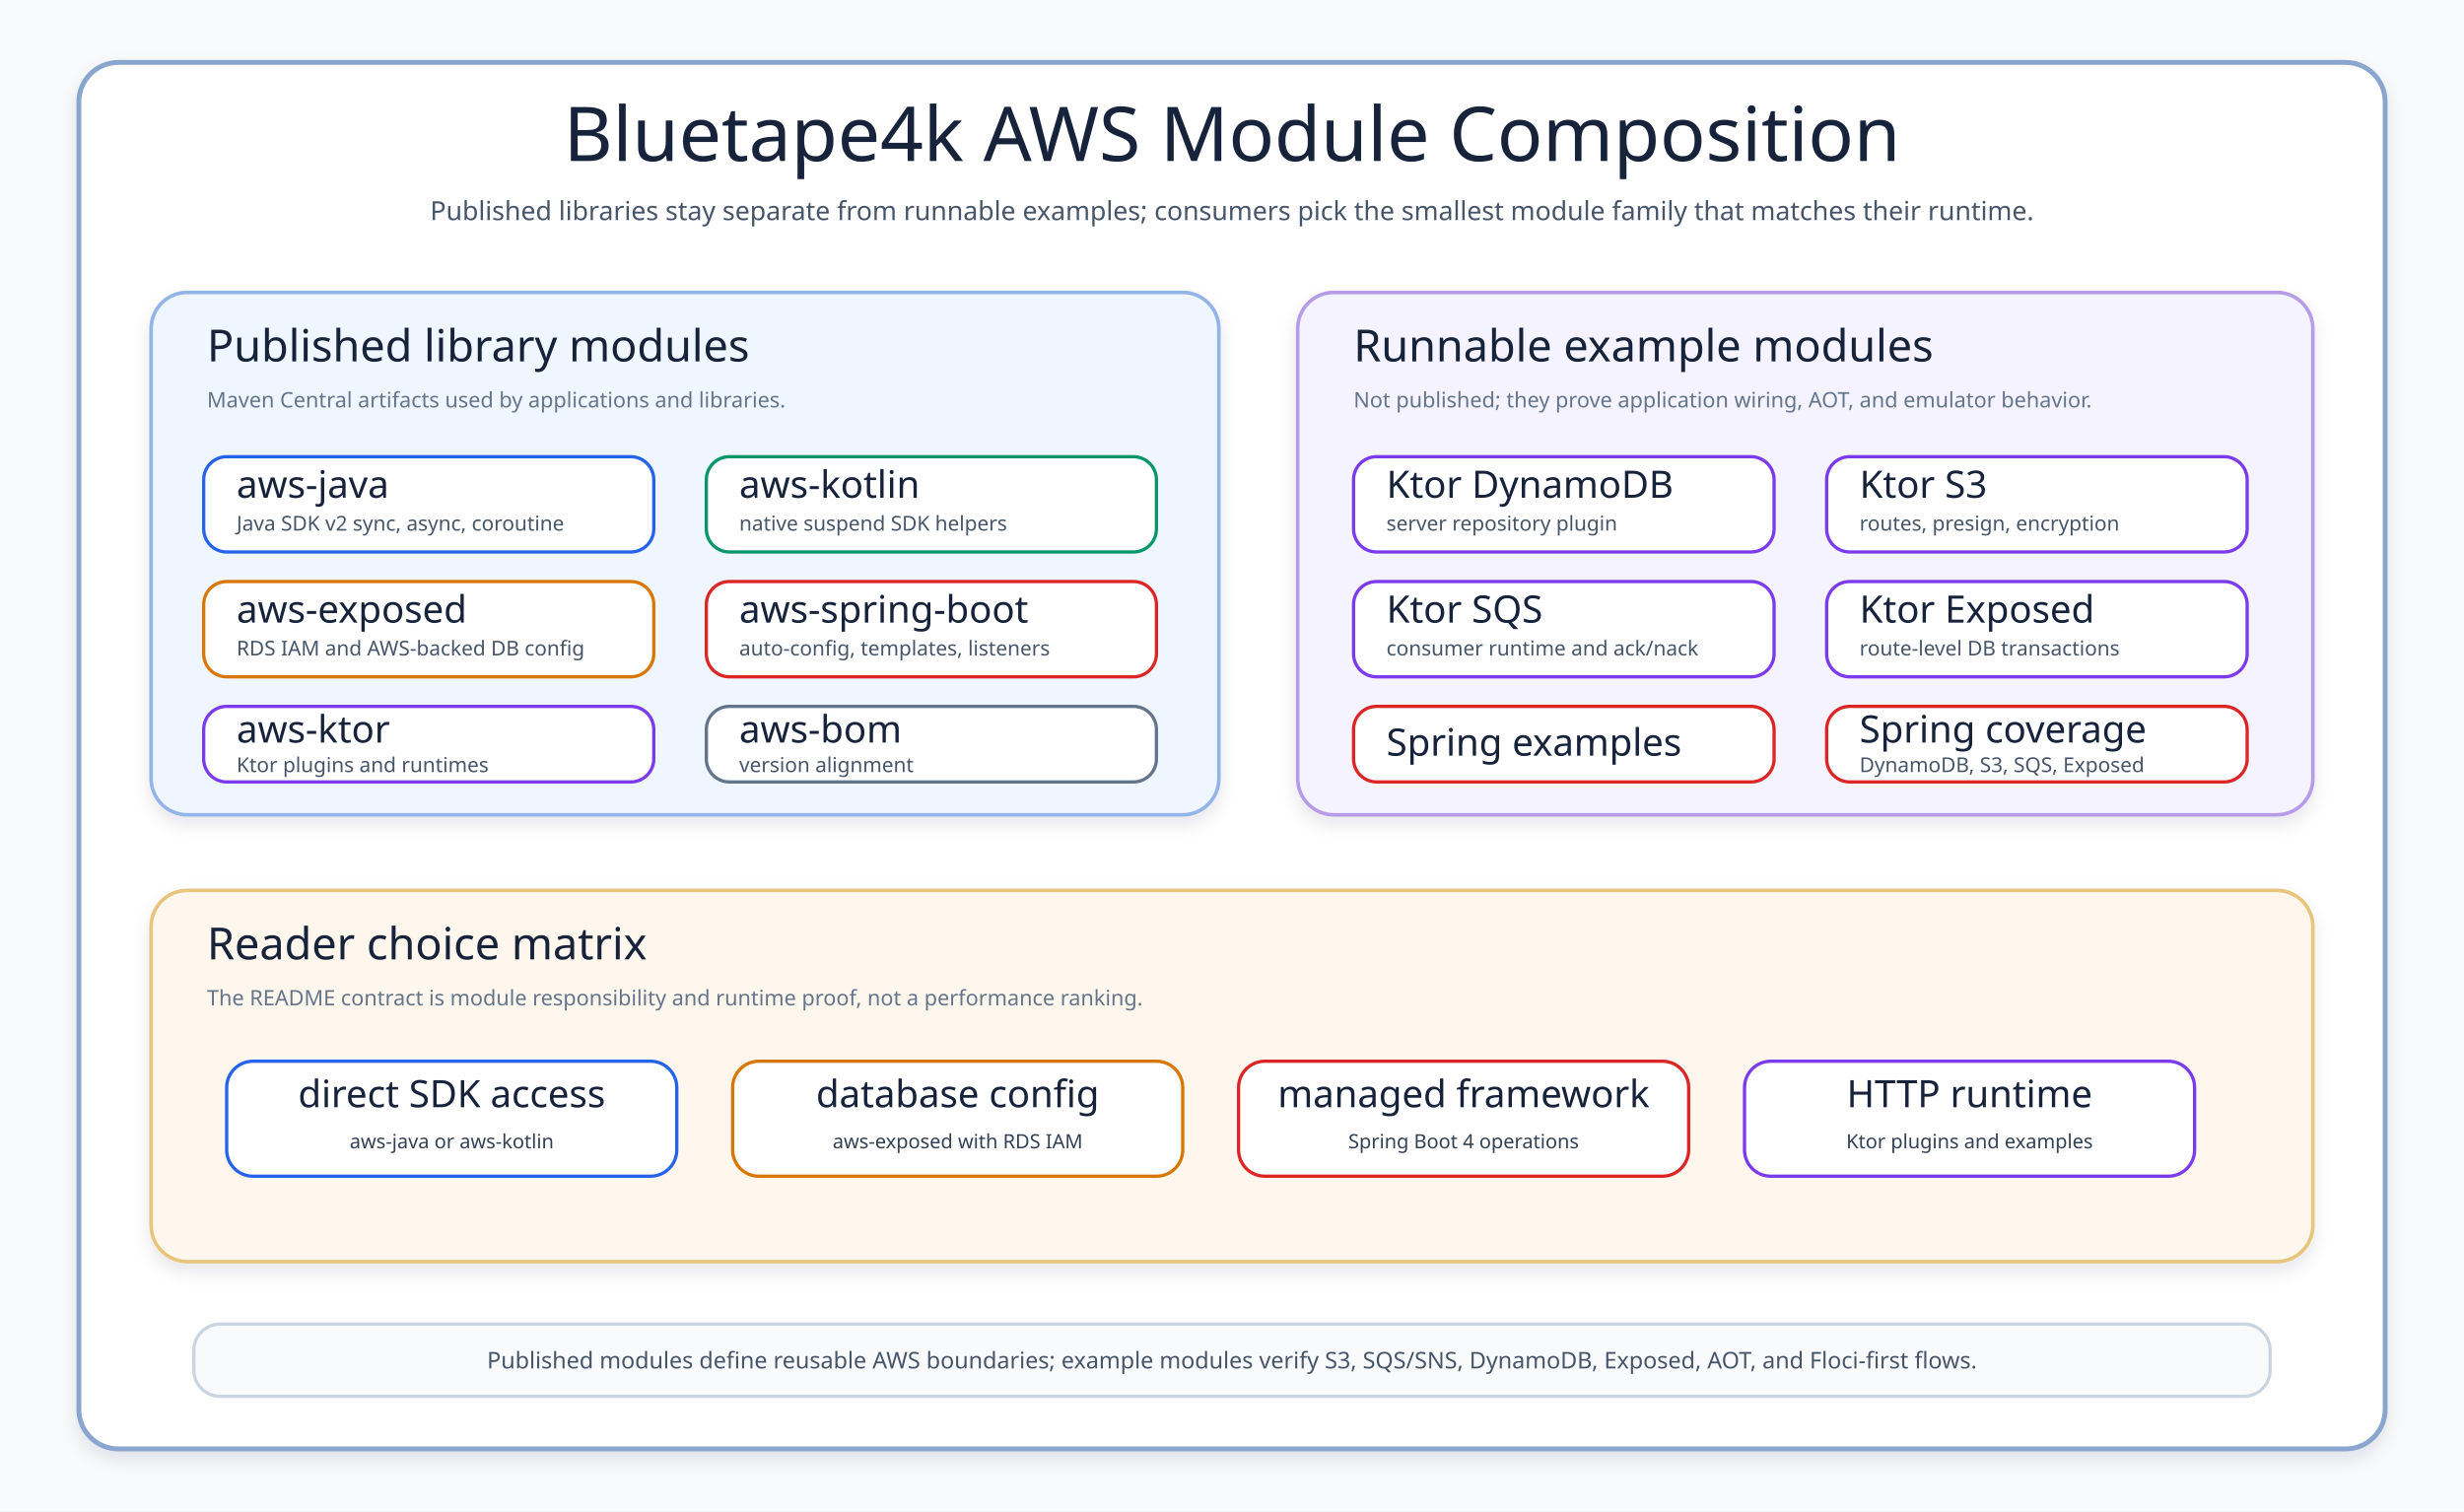
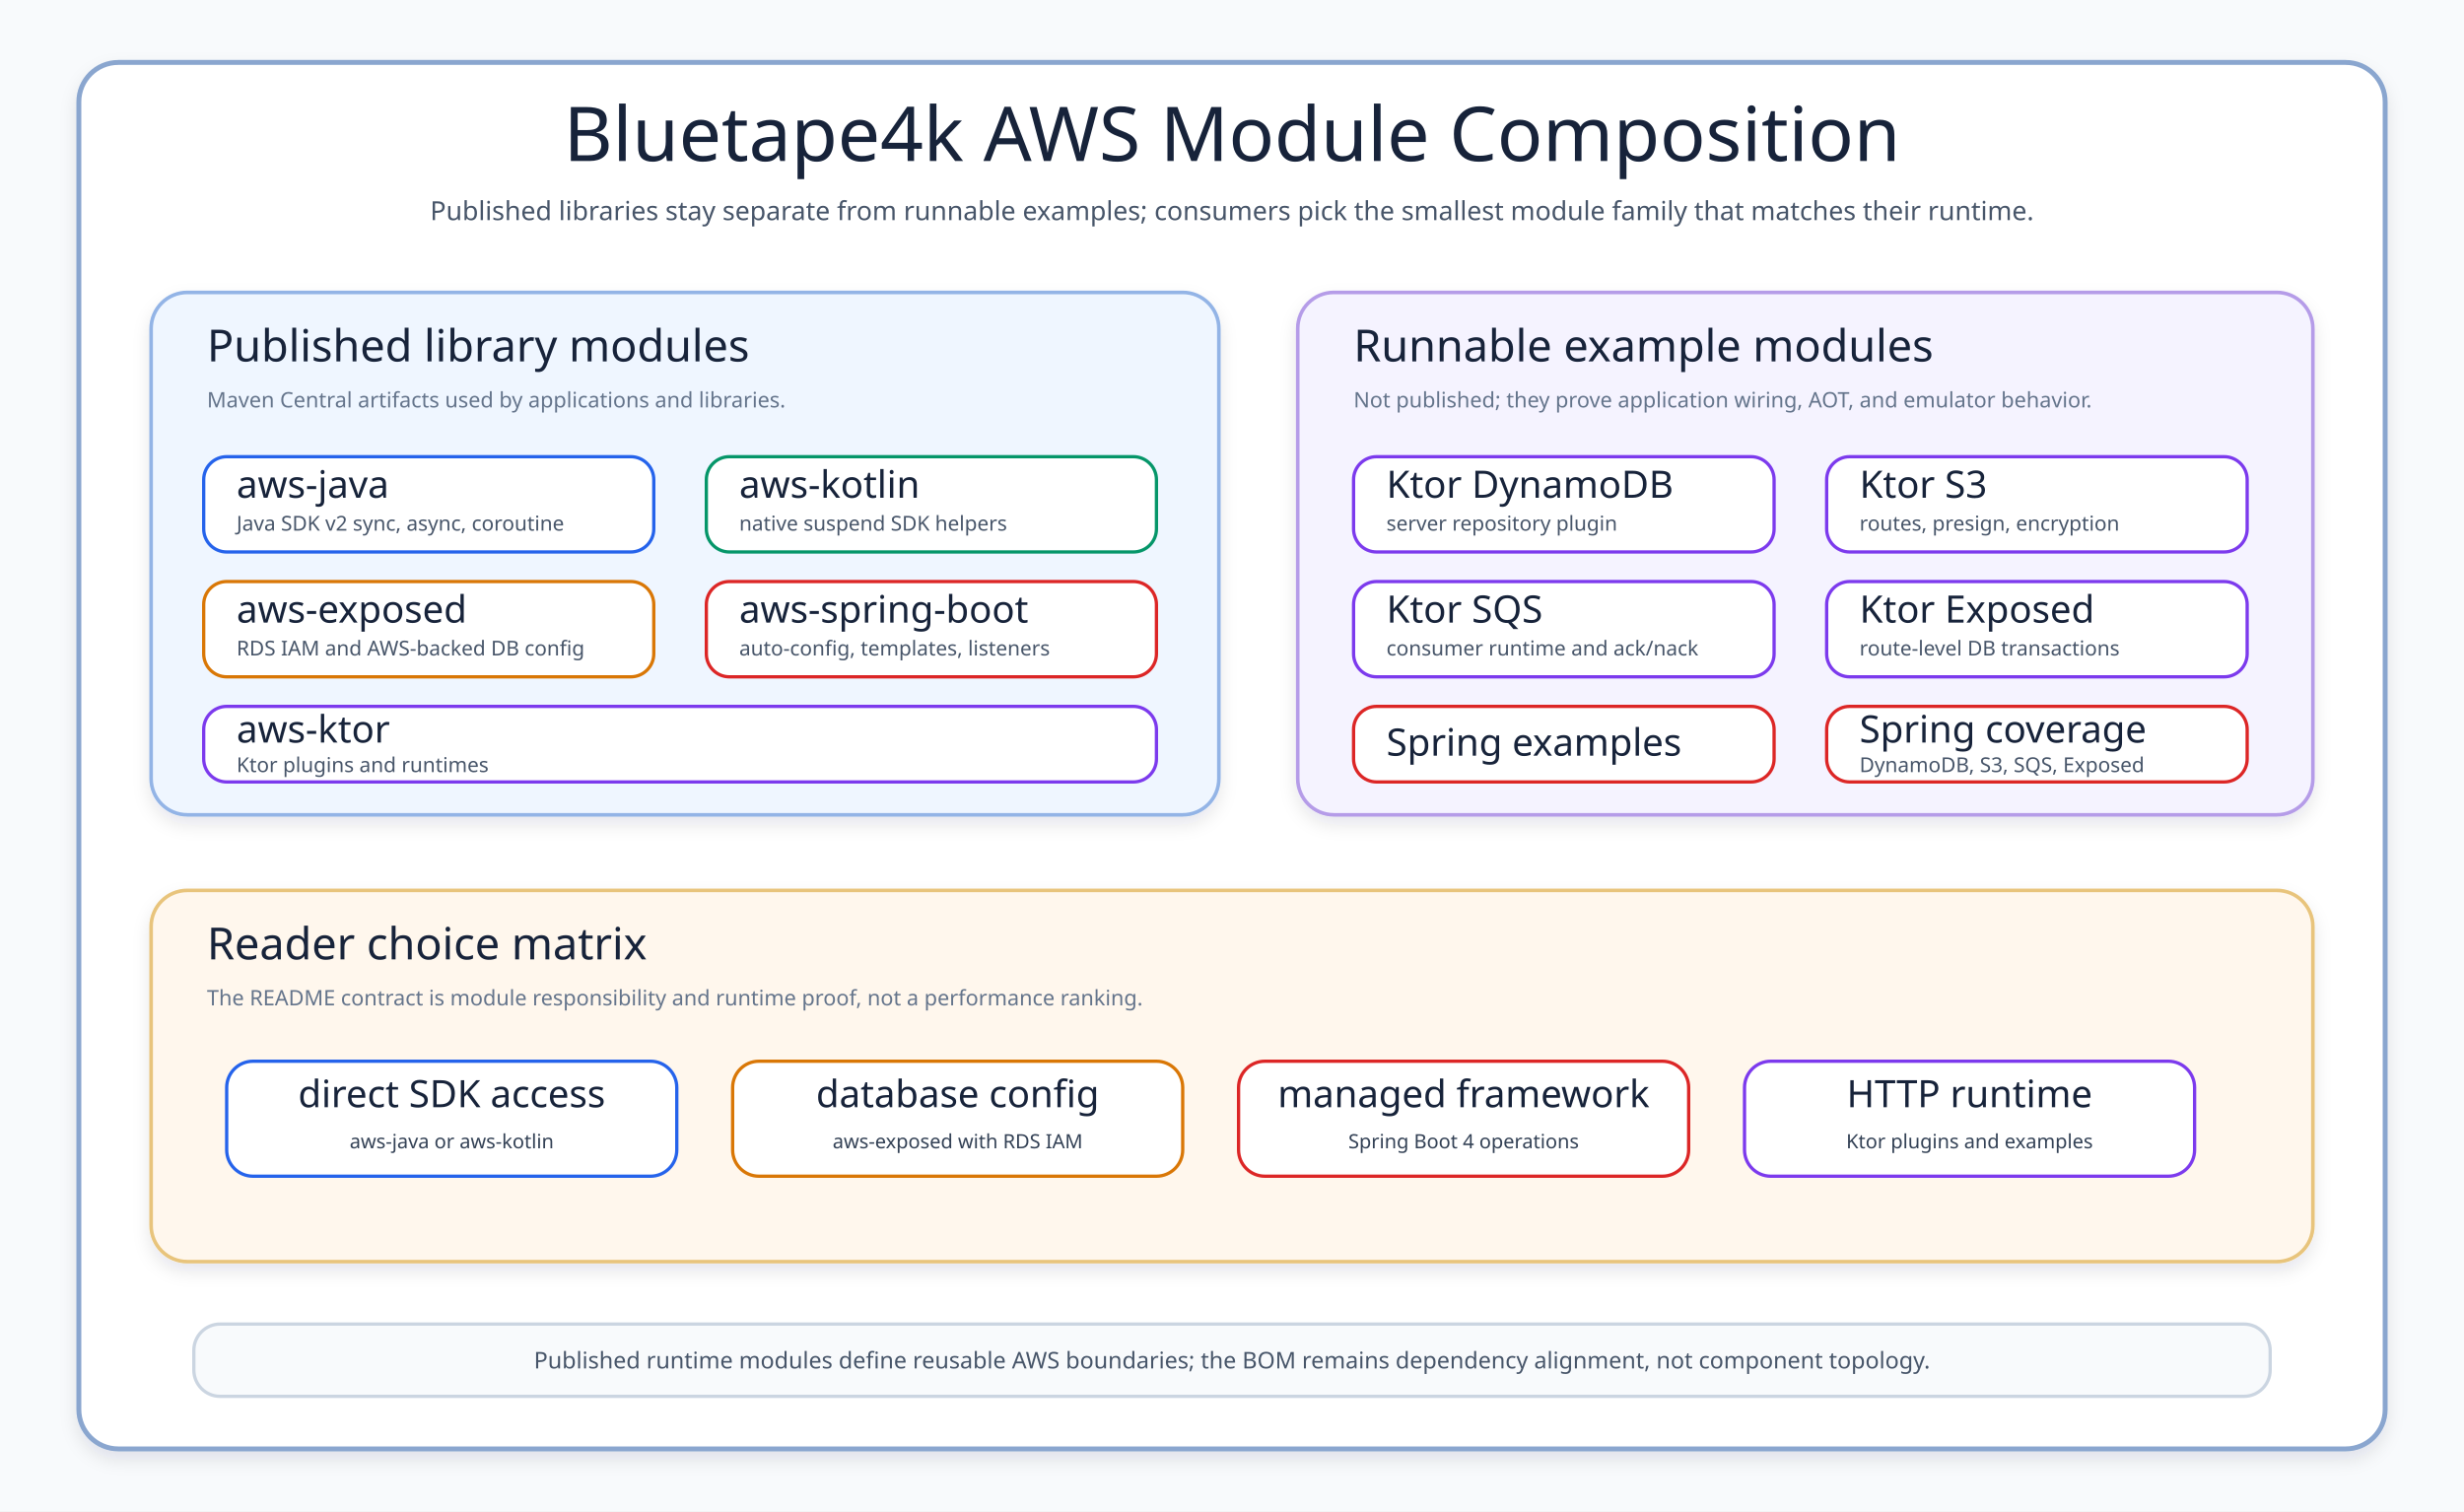
<svg xmlns="http://www.w3.org/2000/svg" width="1500" height="920" viewBox="0 0 1500 920" role="img" aria-label="Bluetape4k AWS module composition chart">
  <defs>
    <filter id="softShadow" x="-8%" y="-8%" width="116%" height="116%">
      <feDropShadow dx="0" dy="5" stdDeviation="5" flood-color="#0f172a" flood-opacity="0.10" />
    </filter>
    <style>
      svg{font-family:"Architects Daughter","Comic Mono","Comic Sans MS",ui-sans-serif,system-ui,sans-serif}
      .canvas{fill:#f8fafc}
      .frame{fill:#ffffff;stroke:#8aa6cf;stroke-width:3;filter:url(#softShadow)}
      .title{font-family:"Architects Daughter";font-size:46px;fill:#17233a}
      .subtitle{font-family:"Comic Mono";font-size:16px;fill:#475569}
      .panel{stroke-width:2.2;filter:url(#softShadow)}
      .panelTitle{font-family:"Architects Daughter";font-size:27px;fill:#17233a}
      .panelNote{font-family:"Comic Mono";font-size:13px;fill:#64748b}
      .row{fill:#ffffff;stroke-width:2}
      .rowTitle{font-family:"Architects Daughter";font-size:23px;fill:#17233a}
      .rowText{font-family:"Comic Mono";font-size:12.5px;fill:#475569}
      .badge{fill:#ffffff;stroke-width:2}
      .badgeText{font-family:"Comic Mono";font-size:12px;fill:#334155}
      .footer{fill:#f8fafc;stroke:#cbd5e1;stroke-width:2}
      .footerText{font-family:"Comic Mono";font-size:14px;fill:#475569}
    </style>
  </defs>
  <rect class="canvas" width="1500" height="920" />
  <rect class="frame" x="48" y="38" width="1404" height="844" rx="24" />
  <text class="title" x="750" y="98" text-anchor="middle">Bluetape4k AWS Module Composition</text>
  <text class="subtitle" x="750" y="134" text-anchor="middle">Published libraries stay separate from runnable examples; consumers pick the smallest module family that matches their runtime.</text>
  <g id="published-libraries">
    <rect class="panel" x="92" y="178" width="650" height="318" rx="22" fill="#eff6ff" stroke="#93b4e6" />
    <text class="panelTitle" x="126" y="220">Published library modules</text>
    <text class="panelNote" x="126" y="248">Maven Central artifacts used by applications and libraries.</text>
    <rect class="row" x="124" y="278" width="274" height="58" rx="14" stroke="#2563eb" />
    <text class="rowTitle" x="144" y="303">aws-java</text>
    <text class="rowText" x="144" y="323">Java SDK v2 sync, async, coroutine</text>
    <rect class="row" x="430" y="278" width="274" height="58" rx="14" stroke="#059669" />
    <text class="rowTitle" x="450" y="303">aws-kotlin</text>
    <text class="rowText" x="450" y="323">native suspend SDK helpers</text>
    <rect class="row" x="124" y="354" width="274" height="58" rx="14" stroke="#d97706" />
    <text class="rowTitle" x="144" y="379">aws-exposed</text>
    <text class="rowText" x="144" y="399">RDS IAM and AWS-backed DB config</text>
    <rect class="row" x="430" y="354" width="274" height="58" rx="14" stroke="#dc2626" />
    <text class="rowTitle" x="450" y="379">aws-spring-boot</text>
    <text class="rowText" x="450" y="399">auto-config, templates, listeners</text>
-     <rect class="row" x="124" y="430" width="274" height="46" rx="14" stroke="#7c3aed" />
+     <rect class="row" x="124" y="430" width="580" height="46" rx="14" stroke="#7c3aed" />
    <text class="rowTitle" x="144" y="452">aws-ktor</text>
    <text class="rowText" x="144" y="470">Ktor plugins and runtimes</text>
-     <rect class="row" x="430" y="430" width="274" height="46" rx="14" stroke="#64748b" />
-     <text class="rowTitle" x="450" y="452">aws-bom</text>
-     <text class="rowText" x="450" y="470">version alignment</text>
  </g>
  <g id="examples">
    <rect class="panel" x="790" y="178" width="618" height="318" rx="22" fill="#f5f3ff" stroke="#b59ce8" />
    <text class="panelTitle" x="824" y="220">Runnable example modules</text>
    <text class="panelNote" x="824" y="248">Not published; they prove application wiring, AOT, and emulator behavior.</text>
    <rect class="row" x="824" y="278" width="256" height="58" rx="14" stroke="#7c3aed" />
    <text class="rowTitle" x="844" y="303">Ktor DynamoDB</text>
    <text class="rowText" x="844" y="323">server repository plugin</text>
    <rect class="row" x="1112" y="278" width="256" height="58" rx="14" stroke="#7c3aed" />
    <text class="rowTitle" x="1132" y="303">Ktor S3</text>
    <text class="rowText" x="1132" y="323">routes, presign, encryption</text>
    <rect class="row" x="824" y="354" width="256" height="58" rx="14" stroke="#7c3aed" />
    <text class="rowTitle" x="844" y="379">Ktor SQS</text>
    <text class="rowText" x="844" y="399">consumer runtime and ack/nack</text>
    <rect class="row" x="1112" y="354" width="256" height="58" rx="14" stroke="#7c3aed" />
    <text class="rowTitle" x="1132" y="379">Ktor Exposed</text>
    <text class="rowText" x="1132" y="399">route-level DB transactions</text>
    <rect class="row" x="824" y="430" width="256" height="46" rx="14" stroke="#dc2626" />
    <text class="rowTitle" x="844" y="460">Spring examples</text>
    <rect class="row" x="1112" y="430" width="256" height="46" rx="14" stroke="#dc2626" />
    <text class="rowTitle" x="1132" y="452">Spring coverage</text>
    <text class="rowText" x="1132" y="470">DynamoDB, S3, SQS, Exposed</text>
  </g>
  <g id="status-matrix">
    <rect class="panel" x="92" y="542" width="1316" height="226" rx="22" fill="#fff7ed" stroke="#e8c47b" />
    <text class="panelTitle" x="126" y="584">Reader choice matrix</text>
    <text class="panelNote" x="126" y="612">The README contract is module responsibility and runtime proof, not a performance ranking.</text>
    <rect class="badge" x="138" y="646" width="274" height="70" rx="16" stroke="#2563eb" />
    <text class="rowTitle" x="275" y="674" text-anchor="middle">direct SDK access</text>
    <text class="badgeText" x="275" y="699" text-anchor="middle">aws-java or aws-kotlin</text>
    <rect class="badge" x="446" y="646" width="274" height="70" rx="16" stroke="#d97706" />
    <text class="rowTitle" x="583" y="674" text-anchor="middle">database config</text>
    <text class="badgeText" x="583" y="699" text-anchor="middle">aws-exposed with RDS IAM</text>
    <rect class="badge" x="754" y="646" width="274" height="70" rx="16" stroke="#dc2626" />
    <text class="rowTitle" x="891" y="674" text-anchor="middle">managed framework</text>
    <text class="badgeText" x="891" y="699" text-anchor="middle">Spring Boot 4 operations</text>
    <rect class="badge" x="1062" y="646" width="274" height="70" rx="16" stroke="#7c3aed" />
    <text class="rowTitle" x="1199" y="674" text-anchor="middle">HTTP runtime</text>
    <text class="badgeText" x="1199" y="699" text-anchor="middle">Ktor plugins and examples</text>
  </g>
  <rect class="footer" x="118" y="806" width="1264" height="44" rx="16" />
-   <text class="footerText" x="750" y="833" text-anchor="middle">Published modules define reusable AWS boundaries; example modules verify S3, SQS/SNS, DynamoDB, Exposed, AOT, and Floci-first flows.</text>
+   <text class="footerText" x="750" y="833" text-anchor="middle">Published runtime modules define reusable AWS boundaries; the BOM remains dependency alignment, not component topology.</text>
</svg>
